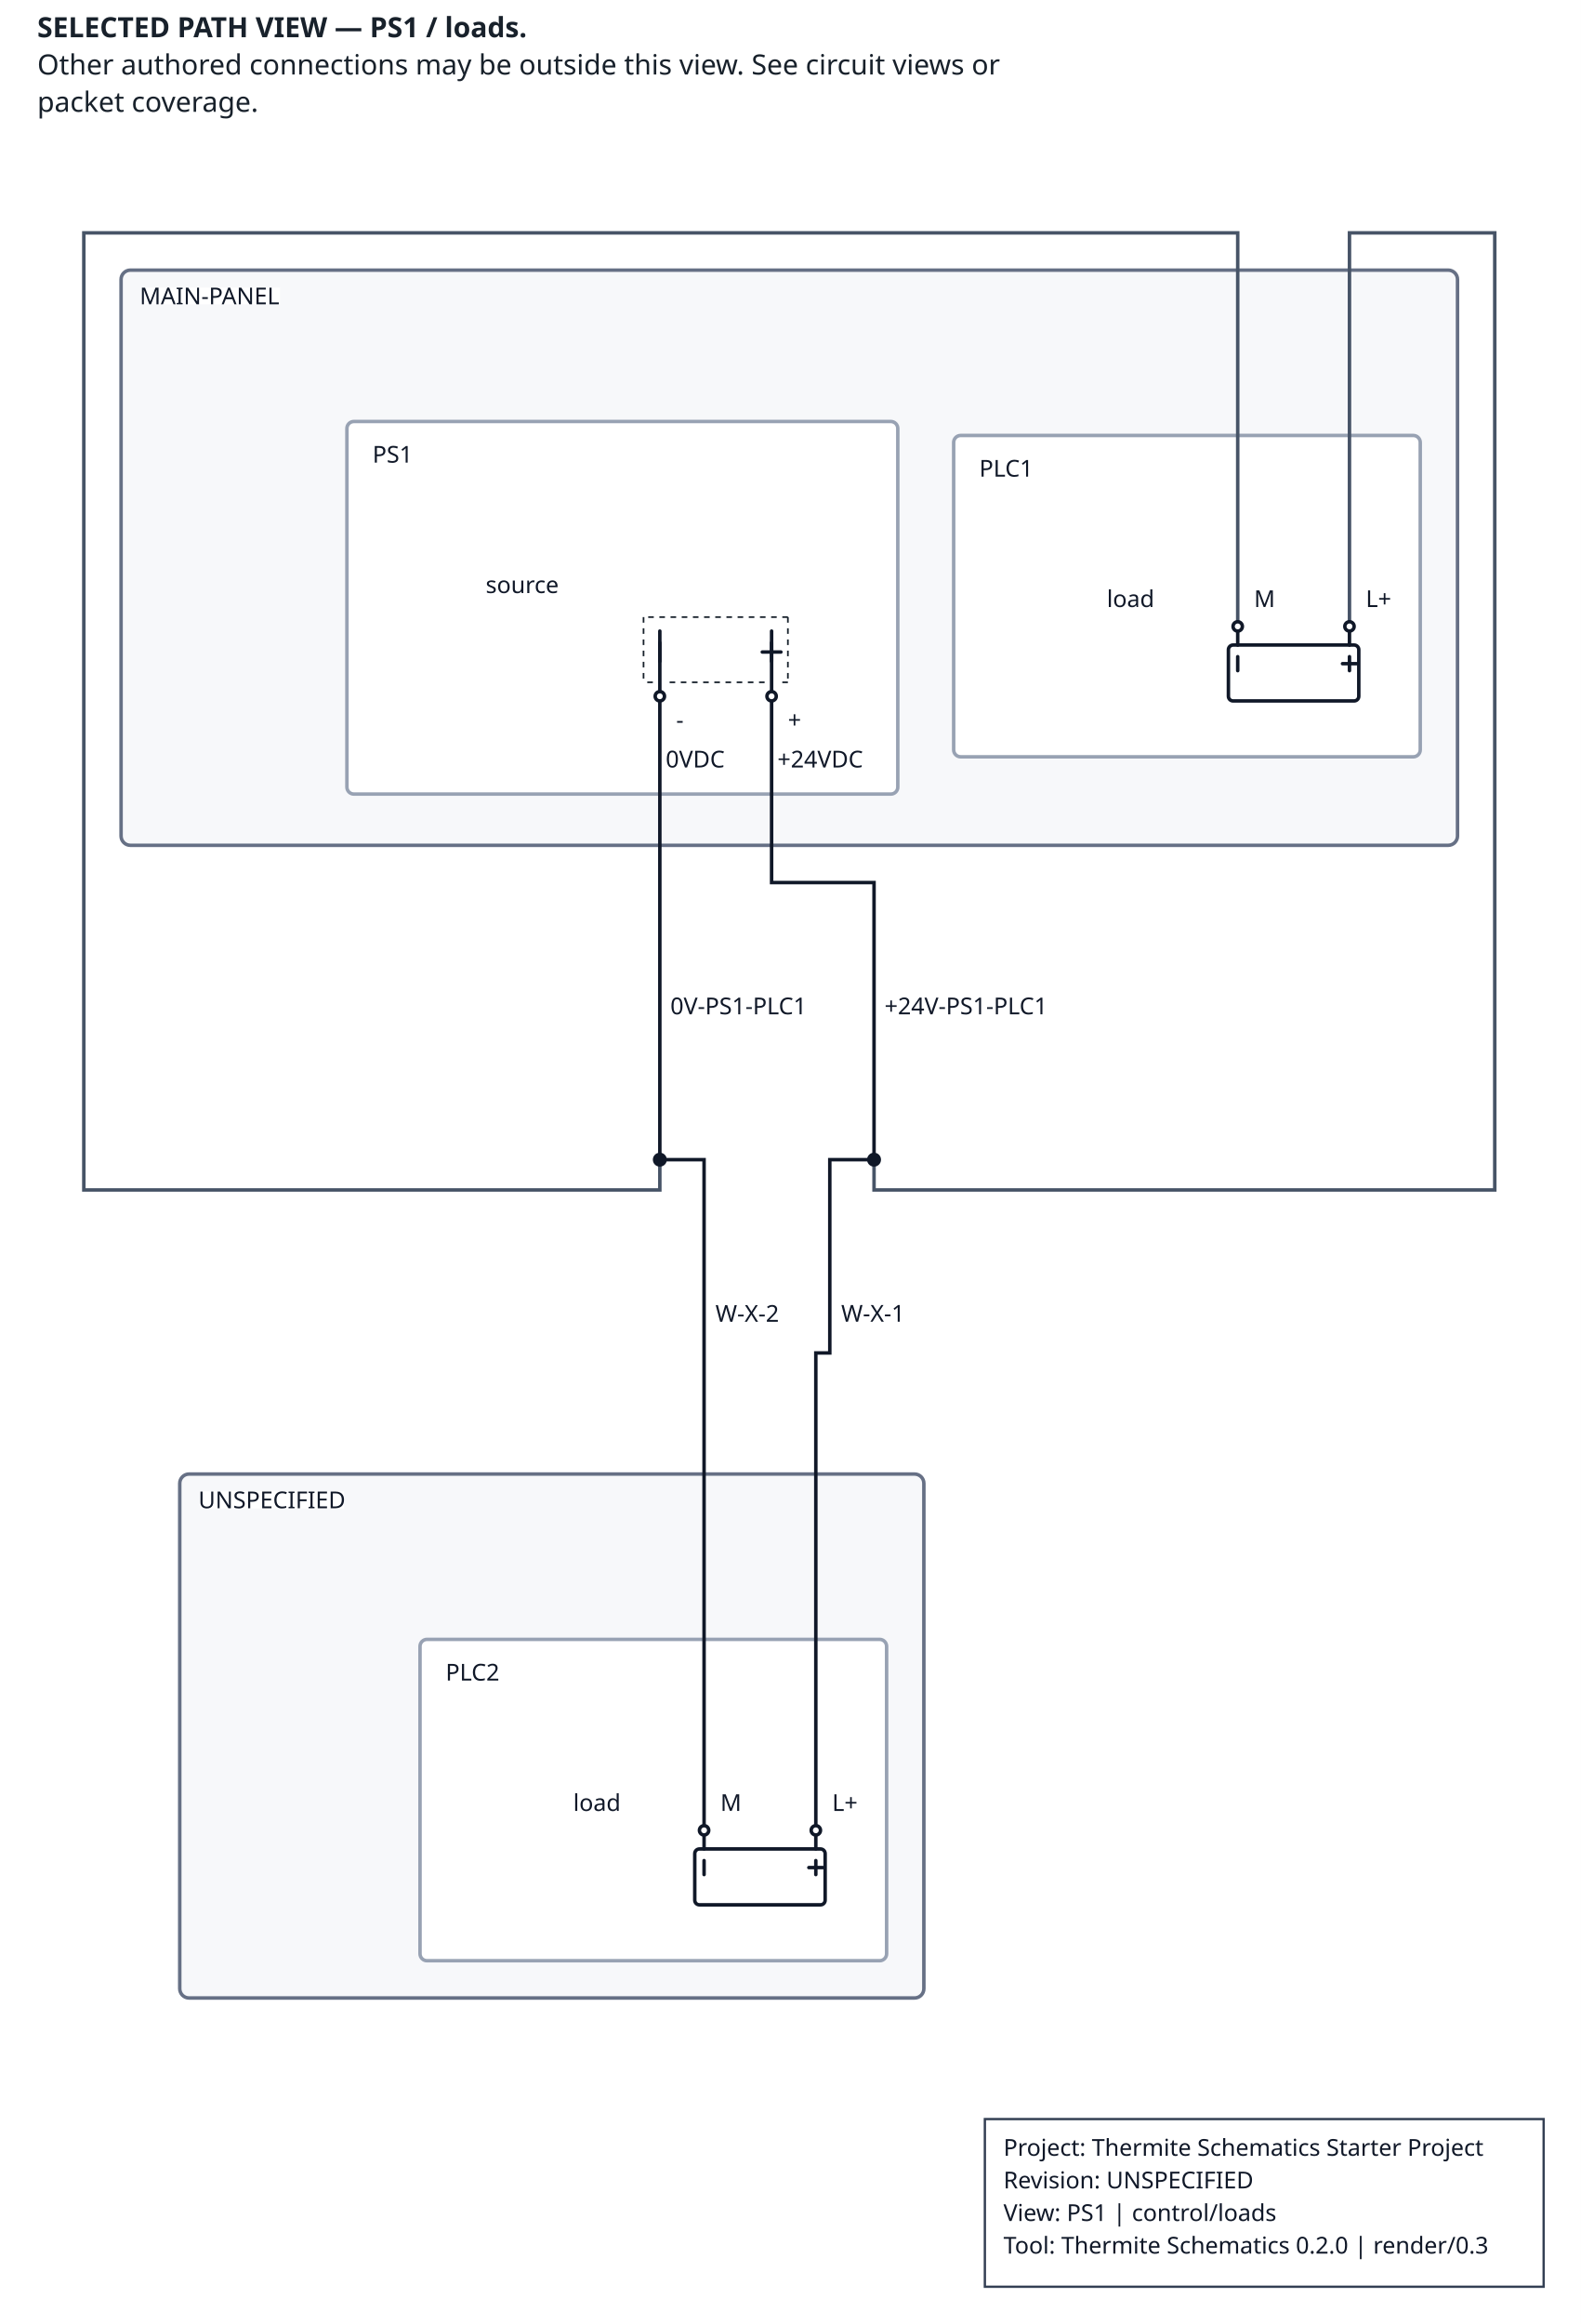
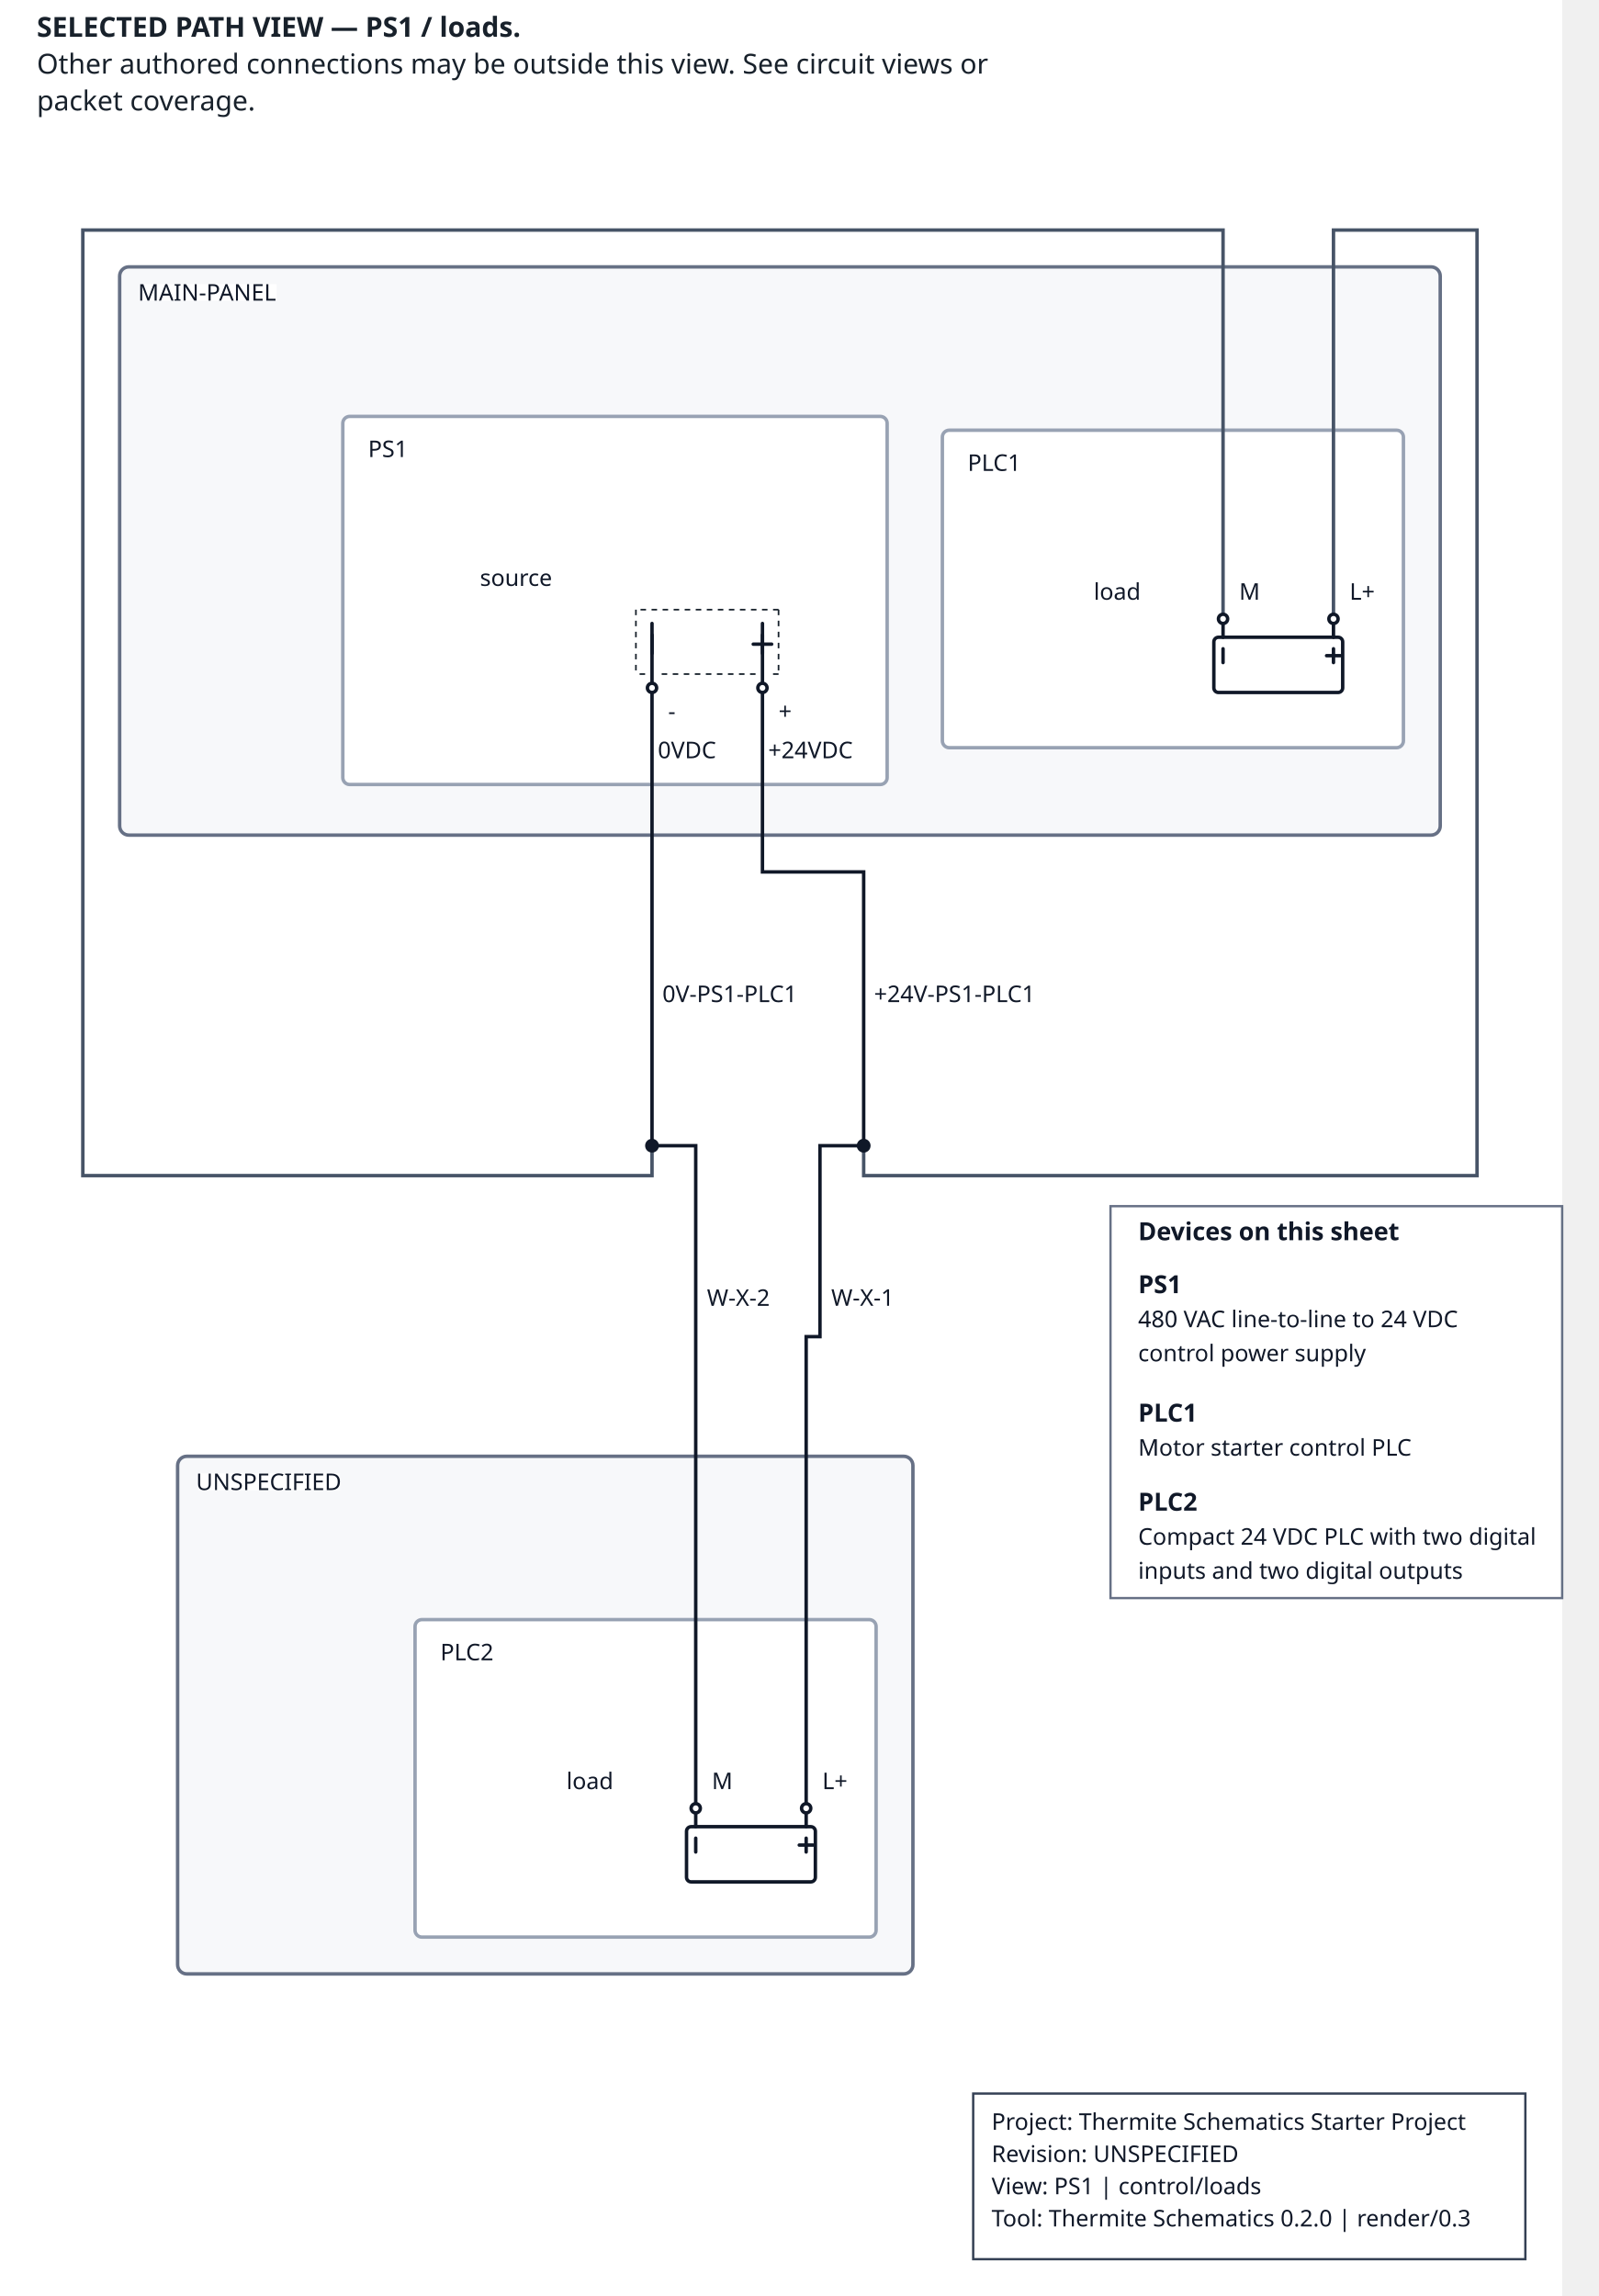
- <svg xmlns="http://www.w3.org/2000/svg" version="1.1" viewBox="0 0 679 998" width="679" height="998" role="img" aria-label="loads schematic: PS1" data-project-name="Thermite Schematics Starter Project" data-project-revision="UNSPECIFIED" data-tool-version="0.2.0" data-view-format="schematic-view/0.2" data-view-family="control" data-view-intent="loads" data-view-flow="top-to-bottom" data-renderer-version="render/0.3" data-symbol-catalog-version="ais-symbols/0.3" data-layout-config-version="elk-layered/0.4+elkjs-0.12.0" data-root-device-uid="a6386ccc-a2be-4fa4-8672-58f74aa1aee8">
+ <svg xmlns="http://www.w3.org/2000/svg" version="1.1" viewBox="0 0 695 998" width="695" height="998" role="img" aria-label="loads schematic: PS1" data-project-name="Thermite Schematics Starter Project" data-project-revision="UNSPECIFIED" data-tool-version="0.2.0" data-view-format="schematic-view/0.2" data-view-family="control" data-view-intent="loads" data-view-flow="top-to-bottom" data-renderer-version="render/0.3" data-symbol-catalog-version="ais-symbols/0.3" data-layout-config-version="elk-layered/0.4+elkjs-0.12.0" data-root-device-uid="a6386ccc-a2be-4fa4-8672-58f74aa1aee8">
  <style>.location-frame{fill:#f7f8fa;stroke:#667085;stroke-width:1.5}.device-frame{fill:#fff;stroke:#98a2b3;stroke-width:1.5}.net-path{fill:none;stroke:#101828;stroke-width:1.5;stroke-linecap:square;stroke-linejoin:miter}.boundary-path{fill:none;stroke:#475467;stroke-width:1.5;stroke-linecap:square;stroke-linejoin:miter}.symbol-body,.symbol-operator,.symbol-actuator,.symbol-annotation{fill:none;stroke:#101828;stroke-width:1.5;stroke-linecap:round;stroke-linejoin:round}.symbol-terminal{fill:#fff;stroke:#101828;stroke-width:1.5}.terminal-marker{fill:#fff;stroke:#101828;stroke-width:1.5}.junction-dot{fill:#101828;stroke:none}.label-background{fill:#fff;stroke:none}.label-text{fill:#101828;stroke:none}</style>
  <defs>
    <clipPath id="clip-005b0022006c006100620065006c0022002c00220064006500760069006300650022002c0022005b005c0022006400650076006900630065005c0022002c005c002200330063006100630034006100390037002d0035006400300063002d0034003800610065002d0038006400370037002d003400660033003500370035003600340062003300330039005c0022005d0022002c00220064006500760069006300650022005d" clipPathUnits="userSpaceOnUse">
      <rect width="32.157" height="15.357" x="416.922" y="130.322" />
    </clipPath>
    <clipPath id="clip-005b0022006c006100620065006c0022002c00220064006500760069006300650022002c0022005b005c0022006400650076006900630065005c0022002c005c002200350066003900390039006500640030002d0066006200620039002d0034006300380066002d0038003600320031002d006100620061003000390038003400340037003500620039005c0022005d0022002c00220064006500760069006300650022005d" clipPathUnits="userSpaceOnUse">
      <rect width="32.157" height="15.357" x="187.722" y="647.322" />
    </clipPath>
    <clipPath id="clip-005b0022006c006100620065006c0022002c00220064006500760069006300650022002c0022005b005c0022006400650076006900630065005c0022002c005c002200610036003300380036006300630063002d0061003200620065002d0034006600610034002d0038003600370032002d003500380066003700340061006100310061006500650038005c0022005d0022002c00220064006500760069006300650022005d" clipPathUnits="userSpaceOnUse">
      <rect width="25.957" height="15.357" x="156.322" y="124.322" />
    </clipPath>
    <clipPath id="clip-005b0022006c006100620065006c0022002c002200650064006700650022002c0022005b005c00220077006900720065005c0022002c005c002200330062006500330062003700360034002d0036006400340063002d0034003400630032002d0038003400330066002d006500390066003300640034006600360063003700380038005c0022005d0022002c00220063006f006e0064007500630074006f00720022005d" clipPathUnits="userSpaceOnUse">
      <rect width="87.957" height="15.357" x="379.722" y="360.322" />
    </clipPath>
    <clipPath id="clip-005b0022006c006100620065006c0022002c002200650064006700650022002c0022005b005c00220077006900720065005c0022002c005c002200330062006500330062003700360034002d0036006400340063002d0034003400630032002d0038003400330066002d006500390066003300640034006600360063003700380038005c0022005d0022002c0022006e006500740022005d" clipPathUnits="userSpaceOnUse">
      <rect width="44.557" height="15.357" x="333.722" y="254.322" />
    </clipPath>
    <clipPath id="clip-005b0022006c006100620065006c0022002c002200650064006700650022002c0022005b005c00220077006900720065005c0022002c005c002200300039003800650031003900320035002d0064006400620033002d0034003400610033002d0038003200320064002d003800330062003600300066003200330035003400330030005c0022005d0022002c00220063006f006e0064007500630074006f00720022005d" clipPathUnits="userSpaceOnUse">
      <rect width="75.557" height="15.357" x="287.722" y="360.322" />
    </clipPath>
    <clipPath id="clip-005b0022006c006100620065006c0022002c002200650064006700650022002c0022005b005c00220077006900720065005c0022002c005c002200300039003800650031003900320035002d0064006400620033002d0034003400610033002d0038003200320064002d003800330062003600300066003200330035003400330030005c0022005d0022002c0022006e006500740022005d" clipPathUnits="userSpaceOnUse">
      <rect width="32.157" height="15.357" x="285.722" y="254.322" />
    </clipPath>
    <clipPath id="clip-005b0022006c006100620065006c0022002c002200650064006700650022002c0022005b005c00220077006900720065005c0022002c005c002200360031006100330063003300370036002d0064006100340066002d0034003000380064002d0038003300640039002d006600340061003500370064003400640066003700650061005c0022005d0022002c00220063006f006e0064007500630074006f00720022005d" clipPathUnits="userSpaceOnUse">
      <rect width="38.357" height="15.357" x="360.722" y="492.322" />
    </clipPath>
    <clipPath id="clip-005b0022006c006100620065006c0022002c002200650064006700650022002c0022005b005c00220077006900720065005c0022002c005c002200370065006500610036003100650037002d0065003600640039002d0034003700350035002d0038003900300039002d003300310066006300320038006200660033006200390032005c0022005d0022002c00220063006f006e0064007500630074006f00720022005d" clipPathUnits="userSpaceOnUse">
      <rect width="38.357" height="15.357" x="306.722" y="492.322" />
    </clipPath>
    <clipPath id="clip-005b0022006c006100620065006c0022002c0022006c006f0063006100740069006f006e0022002c0022005b005c0022006c006f0063006100740069006f006e005c0022002c005c00220061007500740068006f007200650064005c0022002c005c0022004d00410049004e002d00500041004e0045004c005c0022005d0022002c0022006c006f0063006100740069006f006e0022005d" clipPathUnits="userSpaceOnUse">
      <rect width="69.357" height="15.357" x="56.322" y="56.322" />
    </clipPath>
    <clipPath id="clip-005b0022006c006100620065006c0022002c0022006c006f0063006100740069006f006e0022002c0022005b005c0022006c006f0063006100740069006f006e005c0022002c005c0022007600690072007400750061006c005c0022002c005c00220055004e005300500045004300490046004900450044005c0022005d0022002c0022006c006f0063006100740069006f006e0022005d" clipPathUnits="userSpaceOnUse">
      <rect width="75.557" height="15.357" x="81.522" y="573.322" />
    </clipPath>
    <clipPath id="clip-005b0022006c006100620065006c0022002c00220070006f007200740022002c0022005b005c00220070006f00720074005c0022002c005c0022005b005c005c005c002200660075006e006300740069006f006e005c005c005c0022002c005c005c005c002200330063006100630034006100390037002d0035006400300063002d0034003800610065002d0038006400370037002d003400660033003500370035003600340062003300330039005c005c005c0022002c005c005c005c00220073007500700070006c0079005c005c005c0022005d005c0022002c005c00220070006f007300690074006900760065005c0022005d0022002c0022007400650072006d0069006e0061006c0022005d" clipPathUnits="userSpaceOnUse">
      <rect width="19.757" height="15.357" x="582.922" y="186.322" />
    </clipPath>
    <clipPath id="clip-005b0022006c006100620065006c0022002c00220070006f007200740022002c0022005b005c00220070006f00720074005c0022002c005c0022005b005c005c005c002200660075006e006300740069006f006e005c005c005c0022002c005c005c005c002200330063006100630034006100390037002d0035006400300063002d0034003800610065002d0038006400370037002d003400660033003500370035003600340062003300330039005c005c005c0022002c005c005c005c00220073007500700070006c0079005c005c005c0022005d005c0022002c005c002200720065007400750072006e005c0022005d0022002c0022007400650072006d0069006e0061006c0022005d" clipPathUnits="userSpaceOnUse">
      <rect width="16.427" height="15.357" x="534.922" y="186.322" />
    </clipPath>
    <clipPath id="clip-005b0022006c006100620065006c0022002c00220070006f007200740022002c0022005b005c00220070006f00720074005c0022002c005c0022005b005c005c005c002200660075006e006300740069006f006e005c005c005c0022002c005c005c005c002200350066003900390039006500640030002d0066006200620039002d0034006300380066002d0038003600320031002d006100620061003000390038003400340037003500620039005c005c005c0022002c005c005c005c00220073007500700070006c0079005c005c005c0022005d005c0022002c005c00220070006f007300690074006900760065005c0022005d0022002c0022007400650072006d0069006e0061006c0022005d" clipPathUnits="userSpaceOnUse">
      <rect width="19.757" height="15.357" x="353.722" y="703.322" />
    </clipPath>
    <clipPath id="clip-005b0022006c006100620065006c0022002c00220070006f007200740022002c0022005b005c00220070006f00720074005c0022002c005c0022005b005c005c005c002200660075006e006300740069006f006e005c005c005c0022002c005c005c005c002200350066003900390039006500640030002d0066006200620039002d0034006300380066002d0038003600320031002d006100620061003000390038003400340037003500620039005c005c005c0022002c005c005c005c00220073007500700070006c0079005c005c005c0022005d005c0022002c005c002200720065007400750072006e005c0022005d0022002c0022007400650072006d0069006e0061006c0022005d" clipPathUnits="userSpaceOnUse">
      <rect width="16.427" height="15.357" x="305.722" y="703.322" />
    </clipPath>
    <clipPath id="clip-005b0022006c006100620065006c0022002c00220070006f007200740022002c0022005b005c00220070006f00720074005c0022002c005c0022005b005c005c005c002200660075006e006300740069006f006e005c005c005c0022002c005c005c005c002200610036003300380036006300630063002d0061003200620065002d0034006600610034002d0038003600370032002d003500380066003700340061006100310061006500650038005c005c005c0022002c005c005c005c002200640063005f006f00750074007000750074005c005c005c0022005d005c0022002c005c00220070006f007300690074006900760065005c0022005d0022002c0022007400650072006d0069006e0061006c0022005d" clipPathUnits="userSpaceOnUse">
      <rect width="13.557" height="15.357" x="334.722" y="238.322" />
    </clipPath>
    <clipPath id="clip-005b0022006c006100620065006c0022002c00220070006f007200740022002c0022005b005c00220070006f00720074005c0022002c005c0022005b005c005c005c002200660075006e006300740069006f006e005c005c005c0022002c005c005c005c002200610036003300380036006300630063002d0061003200620065002d0034006600610034002d0038003600370032002d003500380066003700340061006100310061006500650038005c005c005c0022002c005c005c005c002200640063005f006f00750074007000750074005c005c005c0022005d005c0022002c005c002200720065007400750072006e005c0022005d0022002c0022007400650072006d0069006e0061006c0022005d" clipPathUnits="userSpaceOnUse">
      <rect width="13.557" height="15.357" x="286.722" y="238.322" />
    </clipPath>
    <clipPath id="clip-005b0022006c006100620065006c0022002c002200730079006d0062006f006c0022002c0022005b005c002200660075006e006300740069006f006e005c0022002c005c002200330063006100630034006100390037002d0035006400300063002d0034003800610065002d0038006400370037002d003400660033003500370035003600340062003300330039005c0022002c005c00220073007500700070006c0079005c0022005d0022002c002200660075006e006300740069006f006e0022005d" clipPathUnits="userSpaceOnUse">
      <rect width="44.557" height="15.357" x="471.722" y="186.322" />
    </clipPath>
    <clipPath id="clip-005b0022006c006100620065006c0022002c002200730079006d0062006f006c0022002c0022005b005c002200660075006e006300740069006f006e005c0022002c005c002200350066003900390039006500640030002d0066006200620039002d0034006300380066002d0038003600320031002d006100620061003000390038003400340037003500620039005c0022002c005c00220073007500700070006c0079005c0022005d0022002c002200660075006e006300740069006f006e0022005d" clipPathUnits="userSpaceOnUse">
      <rect width="44.557" height="15.357" x="242.522" y="703.322" />
    </clipPath>
    <clipPath id="clip-005b0022006c006100620065006c0022002c002200730079006d0062006f006c0022002c0022005b005c002200660075006e006300740069006f006e005c0022002c005c002200610036003300380036006300630063002d0061003200620065002d0034006600610034002d0038003600370032002d003500380066003700340061006100310061006500650038005c0022002c005c002200640063005f006f00750074007000750074005c0022005d0022002c002200660075006e006300740069006f006e0022005d" clipPathUnits="userSpaceOnUse">
      <rect width="63.157" height="15.357" x="204.922" y="180.322" />
    </clipPath>
  </defs>
  <rect width="679" height="998" class="canvas-background" x="0" y="0" fill="#ffffff" />
  <g class="selected-view-notice" data-selected-view-notice="true">
    <text x="16" y="16" fill="#18212b" font-family="Thermite Sans, Thermite Math, sans-serif" font-size="12" font-weight="700">SELECTED PATH VIEW — PS1 / loads.</text>
    <text x="16" y="32" fill="#18212b" font-family="Thermite Sans, Thermite Math, sans-serif" font-size="12">Other authored connections may be outside this view. See circuit views or </text>
    <text x="16" y="48" fill="#18212b" font-family="Thermite Sans, Thermite Math, sans-serif" font-size="12">packet coverage.</text>
  </g>
  <g transform="translate(0 64)">
    <g id="location-0061007500740068006f007200650064--004d00410049004e002d00500041004e0045004c" class="location-group" data-location="MAIN-PANEL">
      <rect width="574" height="247" class="location-frame" x="52" y="52" rx="4" ry="4" />
    </g>
    <g id="location-007600690072007400750061006c--0055004e005300500045004300490046004900450044" class="location-group" data-virtual-location="UNSPECIFIED">
      <rect width="319.6" height="225" class="location-frame" x="77.2" y="569" rx="4" ry="4" />
    </g>
    <g id="device-00610036003300380036006300630063002d0061003200620065002d0034006600610034002d0038003600370032002d003500380066003700340061006100310061006500650038" class="device-group" data-location="MAIN-PANEL" data-device-uid="a6386ccc-a2be-4fa4-8672-58f74aa1aee8" data-designation="PS1" data-type-id="core:psu-24vdc">
      <rect width="236.6" height="160" class="device-frame" x="149" y="117" rx="3" ry="3" />
    </g>
    <g id="device-00330063006100630034006100390037002d0035006400300063002d0034003800610065002d0038006400370037002d003400660033003500370035003600340062003300330039" class="device-group" data-location="MAIN-PANEL" data-device-uid="3cac4a97-5d0c-48ae-8d77-4f357564b339" data-designation="PLC1" data-type-id="core:plc-compact">
      <rect width="200.4" height="138" class="device-frame" x="409.6" y="123" rx="3" ry="3" />
    </g>
    <g id="device-00350066003900390039006500640030002d0066006200620039002d0034006300380066002d0038003600320031002d006100620061003000390038003400340037003500620039" class="device-group" data-device-uid="5f999ed0-fbb9-4c8f-8621-aba0984475b9" data-designation="PLC2" data-type-id="core:plc-compact">
      <rect width="200.4" height="138" class="device-frame" x="180.4" y="640" rx="3" ry="3" />
    </g>
    <g id="net-006e00650074003a007300680061003200350036003a0035003000380036006100360062006400390036006100640033003300620032003500650034003900330066003500350065003400630033003900350065003900370030003800660034006200630039006600350032003200310066006400610063003900320039003900340030006100620037006300310034006500370038" class="net-group" data-net-id="net:sha256:5086a6bd96ad33b25e493f55e4c395e9708f4bc9f5221fdac929940ab7c14e78" data-potential-uid="67eeb0b0-9ed8-4cf6-8eab-e85aacd15f7e" data-potential-name="+24VDC">
      <path id="wire-00330062006500330062003700360034002d0036006400340063002d0034003400630032002d0038003400330066002d006500390066003300640034006600360063003700380038" class="net-path wire-path" d="M 331.4 235 V 315 H 375.4 V 434" data-designation="W-CTL-001" data-net-id="net:sha256:5086a6bd96ad33b25e493f55e4c395e9708f4bc9f5221fdac929940ab7c14e78" data-wire-uid="3be3b764-6d4c-44c2-843f-e9f3d4f6c788" data-source-device-uid="3cac4a97-5d0c-48ae-8d77-4f357564b339" data-source-terminal-key="L+" data-target-device-uid="a6386ccc-a2be-4fa4-8672-58f74aa1aee8" data-target-terminal-key="+" />
      <path id="boundary-005b00220062006f0075006e0064006100720079002d007300650067006d0065006e00740022002c0022005b005c0022006a0075006e006300740069006f006e005c0022002c005c0022006e00650074003a007300680061003200350036003a0035003000380036006100360062006400390036006100640033003300620032003500650034003900330066003500350065003400630033003900350065003900370030003800660034006200630039006600350032003200310066006400610063003900320039003900340030006100620037006300310034006500370038005c0022002c005c002200330063006100630034006100390037002d0035006400300063002d0034003800610065002d0038006400370037002d003400660033003500370035003600340062003300330039005c0022002c005c0022004c002b005c0022005d0022002c0022005b005c002200660075006e006300740069006f006e005c0022002c005c002200330063006100630034006100390037002d0035006400300063002d0034003800610065002d0038006400370037002d003400660033003500370035003600340062003300330039005c0022002c005c00220073007500700070006c0079005c0022005d0022005d" class="boundary-path" d="M 375.4 434 V 447 H 642 V 36 H 579.6 V 205" data-net-id="net:sha256:5086a6bd96ad33b25e493f55e4c395e9708f4bc9f5221fdac929940ab7c14e78" data-presentation-only="true" data-source-device-uid="3cac4a97-5d0c-48ae-8d77-4f357564b339" data-source-terminal-key="L+" data-target-device-uid="3cac4a97-5d0c-48ae-8d77-4f357564b339" data-target-terminal-key="L+" />
      <path id="wire-00360031006100330063003300370036002d0064006100340066002d0034003000380064002d0038003300640039002d006600340061003500370064003400640066003700650061" class="net-path wire-path" d="M 375.4 434 H 356.4 V 517 H 350.4 V 722" data-designation="W-X-1" data-net-id="net:sha256:5086a6bd96ad33b25e493f55e4c395e9708f4bc9f5221fdac929940ab7c14e78" data-wire-uid="61a3c376-da4f-408d-83d9-f4a57d4df7ea" data-source-device-uid="3cac4a97-5d0c-48ae-8d77-4f357564b339" data-source-terminal-key="L+" data-target-device-uid="5f999ed0-fbb9-4c8f-8621-aba0984475b9" data-target-terminal-key="L+" />
    </g>
    <g id="net-006e00650074003a007300680061003200350036003a0035003400650038003500350030006200630035003700360062003100660039003400650032006500360062006600310063003500610039003000330033003500640033003700340030003100660037003600330031003600390061006600350030006400640039003100310063006300310037003600320064003300350038" class="net-group" data-net-id="net:sha256:54e8550bc576b1f94e2e6bf1c5a90335d37401f763169af50dd911cc1762d358" data-potential-uid="dfd7d6b0-9625-4b96-85ce-af344f85c97e" data-potential-name="0VDC">
      <path id="wire-00300039003800650031003900320035002d0064006400620033002d0034003400610033002d0038003200320064002d003800330062003600300066003200330035003400330030" class="net-path wire-path" d="M 283.4 235 V 434" data-designation="W-CTL-002" data-net-id="net:sha256:54e8550bc576b1f94e2e6bf1c5a90335d37401f763169af50dd911cc1762d358" data-wire-uid="098e1925-ddb3-44a3-822d-83b60f235430" data-source-device-uid="3cac4a97-5d0c-48ae-8d77-4f357564b339" data-source-terminal-key="M" data-target-device-uid="a6386ccc-a2be-4fa4-8672-58f74aa1aee8" data-target-terminal-key="-" />
      <path id="boundary-005b00220062006f0075006e0064006100720079002d007300650067006d0065006e00740022002c0022005b005c0022006a0075006e006300740069006f006e005c0022002c005c0022006e00650074003a007300680061003200350036003a0035003400650038003500350030006200630035003700360062003100660039003400650032006500360062006600310063003500610039003000330033003500640033003700340030003100660037003600330031003600390061006600350030006400640039003100310063006300310037003600320064003300350038005c0022002c005c002200330063006100630034006100390037002d0035006400300063002d0034003800610065002d0038006400370037002d003400660033003500370035003600340062003300330039005c0022002c005c0022004d005c0022005d0022002c0022005b005c002200660075006e006300740069006f006e005c0022002c005c002200330063006100630034006100390037002d0035006400300063002d0034003800610065002d0038006400370037002d003400660033003500370035003600340062003300330039005c0022002c005c00220073007500700070006c0079005c0022005d0022005d" class="boundary-path" d="M 283.4 434 V 447 H 36 V 36 H 531.6 V 205" data-net-id="net:sha256:54e8550bc576b1f94e2e6bf1c5a90335d37401f763169af50dd911cc1762d358" data-presentation-only="true" data-source-device-uid="3cac4a97-5d0c-48ae-8d77-4f357564b339" data-source-terminal-key="M" data-target-device-uid="3cac4a97-5d0c-48ae-8d77-4f357564b339" data-target-terminal-key="M" />
      <path id="wire-00370065006500610036003100650037002d0065003600640039002d0034003700350035002d0038003900300039002d003300310066006300320038006200660033006200390032" class="net-path wire-path" d="M 283.4 434 H 302.4 V 722" data-designation="W-X-2" data-net-id="net:sha256:54e8550bc576b1f94e2e6bf1c5a90335d37401f763169af50dd911cc1762d358" data-wire-uid="7eea61e7-e6d9-4755-8909-31fc28bf3b92" data-source-device-uid="3cac4a97-5d0c-48ae-8d77-4f357564b339" data-source-terminal-key="M" data-target-device-uid="5f999ed0-fbb9-4c8f-8621-aba0984475b9" data-target-terminal-key="M" />
    </g>
    <circle id="junction-005b0022006a0075006e006300740069006f006e0022002c0022006e00650074003a007300680061003200350036003a00350030003800360061003600620064003900360061006400330033006200320035006500340039003300660035003500650034006300330039003500650039003700300038006600340062006300390066003500320032003100660064006100630039003200390039003400300061006200370063003100340065003700380022002c002200330063006100630034006100390037002d0035006400300063002d0034003800610065002d0038006400370037002d0034006600330035003700350036003400620033003300390022002c0022004c002b0022005d" class="junction-dot" cx="375.4" cy="434" r="3" data-device-uid="3cac4a97-5d0c-48ae-8d77-4f357564b339" data-terminal-key="L+" data-net-id="net:sha256:5086a6bd96ad33b25e493f55e4c395e9708f4bc9f5221fdac929940ab7c14e78" />
    <circle id="junction-005b0022006a0075006e006300740069006f006e0022002c0022006e00650074003a007300680061003200350036003a00350034006500380035003500300062006300350037003600620031006600390034006500320065003600620066003100630035006100390030003300330035006400330037003400300031006600370036003300310036003900610066003500300064006400390031003100630063003100370036003200640033003500380022002c002200330063006100630034006100390037002d0035006400300063002d0034003800610065002d0038006400370037002d0034006600330035003700350036003400620033003300390022002c0022004d0022005d" class="junction-dot" cx="283.4" cy="434" r="3" data-device-uid="3cac4a97-5d0c-48ae-8d77-4f357564b339" data-terminal-key="M" data-net-id="net:sha256:54e8550bc576b1f94e2e6bf1c5a90335d37401f763169af50dd911cc1762d358" />
    <g id="function-00610036003300380036006300630063002d0061003200620065002d0034006600610034002d0038003600370032002d003500380066003700340061006100310061006500650038--00640063005f006f00750074007000750074" class="symbol function-symbol source" transform="translate(275.4 199)" data-symbol-id="ais:power-source-dc" data-device-uid="a6386ccc-a2be-4fa4-8672-58f74aa1aee8" data-function-key="dc_output">
      <line class="symbol-enclosure" x1="63" y1="2" x2="1" y2="2" fill="none" stroke="#17212b" stroke-width="0.72" stroke-dasharray="2.4 2.4" />
      <line class="symbol-enclosure" x1="63" y1="30" x2="59" y2="30" fill="none" stroke="#17212b" stroke-width="0.72" stroke-dasharray="2.4 2.4" />
      <line class="symbol-enclosure" x1="53" y1="30" x2="11" y2="30" fill="none" stroke="#17212b" stroke-width="0.72" stroke-dasharray="2.4 2.4" />
      <line class="symbol-enclosure" x1="5" y1="30" x2="1" y2="30" fill="none" stroke="#17212b" stroke-width="0.72" stroke-dasharray="2.4 2.4" />
      <line class="symbol-enclosure" x1="63" y1="2" x2="63" y2="30" fill="none" stroke="#17212b" stroke-width="0.72" stroke-dasharray="2.4 2.4" />
      <line class="symbol-enclosure" x1="1" y1="2" x2="1" y2="30" fill="none" stroke="#17212b" stroke-width="0.72" stroke-dasharray="2.4 2.4" />
      <line class="symbol-body" x1="56" y1="8" x2="56" y2="36" />
      <line class="symbol-body" x1="8" y1="8" x2="8" y2="36" />
      <line class="symbol-annotation" x1="56" y1="13" x2="56" y2="21" />
      <line class="symbol-annotation" x1="60" y1="17" x2="52" y2="17" />
      <line class="symbol-annotation" x1="8" y1="13" x2="8" y2="21" />
      <circle id="terminal-00610036003300380036006300630063002d0061003200620065002d0034006600610034002d0038003600370032002d003500380066003700340061006100310061006500650038--002b--0070006f007300690074006900760065" class="terminal-marker" cx="56" cy="36" r="2" data-device-uid="a6386ccc-a2be-4fa4-8672-58f74aa1aee8" data-designation="PS1" data-terminal-key="+" data-member-function-key="dc_output" data-net-id="net:sha256:5086a6bd96ad33b25e493f55e4c395e9708f4bc9f5221fdac929940ab7c14e78" />
      <circle id="terminal-00610036003300380036006300630063002d0061003200620065002d0034006600610034002d0038003600370032002d003500380066003700340061006100310061006500650038--002d--00720065007400750072006e" class="terminal-marker" cx="8" cy="36" r="2" data-device-uid="a6386ccc-a2be-4fa4-8672-58f74aa1aee8" data-designation="PS1" data-terminal-key="-" data-member-function-key="dc_output" data-net-id="net:sha256:54e8550bc576b1f94e2e6bf1c5a90335d37401f763169af50dd911cc1762d358" />
    </g>
    <g id="function-00330063006100630034006100390037002d0035006400300063002d0034003800610065002d0038006400370037002d003400660033003500370035003600340062003300330039--0073007500700070006c0079" class="symbol function-symbol load" transform="translate(523.6 205)" data-symbol-id="ais:dc-load" data-device-uid="3cac4a97-5d0c-48ae-8d77-4f357564b339" data-function-key="supply">
      <line class="symbol-body" x1="56" y1="0" x2="56" y2="8" />
      <line class="symbol-body" x1="8" y1="0" x2="8" y2="8" />
      <rect width="56" height="24" class="symbol-body" x="4" y="8" rx="2" ry="2" />
      <line class="symbol-annotation" x1="56" y1="13" x2="56" y2="19" />
      <line class="symbol-annotation" x1="59" y1="16" x2="53" y2="16" />
      <line class="symbol-annotation" x1="8" y1="13" x2="8" y2="19" />
      <circle id="terminal-00330063006100630034006100390037002d0035006400300063002d0034003800610065002d0038006400370037002d003400660033003500370035003600340062003300330039--004c002b--0070006f007300690074006900760065" class="terminal-marker" cx="56" cy="0" r="2" data-device-uid="3cac4a97-5d0c-48ae-8d77-4f357564b339" data-designation="PLC1" data-terminal-key="L+" data-member-function-key="supply" data-net-id="net:sha256:5086a6bd96ad33b25e493f55e4c395e9708f4bc9f5221fdac929940ab7c14e78" />
      <circle id="terminal-00330063006100630034006100390037002d0035006400300063002d0034003800610065002d0038006400370037002d003400660033003500370035003600340062003300330039--004d--00720065007400750072006e" class="terminal-marker" cx="8" cy="0" r="2" data-device-uid="3cac4a97-5d0c-48ae-8d77-4f357564b339" data-designation="PLC1" data-terminal-key="M" data-member-function-key="supply" data-net-id="net:sha256:54e8550bc576b1f94e2e6bf1c5a90335d37401f763169af50dd911cc1762d358" />
    </g>
    <g id="function-00350066003900390039006500640030002d0066006200620039002d0034006300380066002d0038003600320031002d006100620061003000390038003400340037003500620039--0073007500700070006c0079" class="symbol function-symbol load" transform="translate(294.4 722)" data-symbol-id="ais:dc-load" data-device-uid="5f999ed0-fbb9-4c8f-8621-aba0984475b9" data-function-key="supply">
      <line class="symbol-body" x1="56" y1="0" x2="56" y2="8" />
      <line class="symbol-body" x1="8" y1="0" x2="8" y2="8" />
      <rect width="56" height="24" class="symbol-body" x="4" y="8" rx="2" ry="2" />
      <line class="symbol-annotation" x1="56" y1="13" x2="56" y2="19" />
      <line class="symbol-annotation" x1="59" y1="16" x2="53" y2="16" />
      <line class="symbol-annotation" x1="8" y1="13" x2="8" y2="19" />
      <circle id="terminal-00350066003900390039006500640030002d0066006200620039002d0034006300380066002d0038003600320031002d006100620061003000390038003400340037003500620039--004c002b--0070006f007300690074006900760065" class="terminal-marker" cx="56" cy="0" r="2" data-device-uid="5f999ed0-fbb9-4c8f-8621-aba0984475b9" data-designation="PLC2" data-terminal-key="L+" data-member-function-key="supply" data-net-id="net:sha256:5086a6bd96ad33b25e493f55e4c395e9708f4bc9f5221fdac929940ab7c14e78" />
      <circle id="terminal-00350066003900390039006500640030002d0066006200620039002d0034006300380066002d0038003600320031002d006100620061003000390038003400340037003500620039--004d--00720065007400750072006e" class="terminal-marker" cx="8" cy="0" r="2" data-device-uid="5f999ed0-fbb9-4c8f-8621-aba0984475b9" data-designation="PLC2" data-terminal-key="M" data-member-function-key="supply" data-net-id="net:sha256:54e8550bc576b1f94e2e6bf1c5a90335d37401f763169af50dd911cc1762d358" />
    </g>
    <rect width="20.19" height="7.34" class="label-background label-device" x="421.57" y="133.44" />
-     <text class="label-text label-device" clip-path="url(#clip-005b0022006c006100620065006c0022002c00220064006500760069006300650022002c0022005b005c0022006400650076006900630065005c0022002c005c002200330063006100630034006100390037002d0035006400300063002d0034003800610065002d0038006400370037002d003400660033003500370035003600340062003300330039005c0022005d0022002c00220064006500760069006300650022005d)" x="420.6" y="140.68" font-family="Thermite Sans, Thermite Math, sans-serif" font-size="10" text-anchor="start" dominant-baseline="alphabetic" data-tag-block="3cac4a97-5d0c-48ae-8d77-4f357564b339" data-tag-field="designation" data-tag-kind="body" data-tag-owner-uid="3cac4a97-5d0c-48ae-8d77-4f357564b339">PLC1</text>
+     <text class="label-text label-device" clip-path="url(#clip-005b0022006c006100620065006c0022002c00220064006500760069006300650022002c0022005b005c0022006400650076006900630065005c0022002c005c002200330063006100630034006100390037002d0035006400300063002d0034003800610065002d0038006400370037002d003400660033003500370035003600340062003300330039005c0022005d0022002c00220064006500760069006300650022005d)" x="420.6" y="140.68" font-family="Thermite Sans, Thermite Math, sans-serif" font-size="10" text-anchor="start" dominant-baseline="alphabetic" data-tag-block="3cac4a97-5d0c-48ae-8d77-4f357564b339" data-tag-key="PLC1" data-tag-kind="body" data-tag-owner-uid="3cac4a97-5d0c-48ae-8d77-4f357564b339">PLC1</text>
    <rect width="21.84" height="7.34" class="label-background label-device" x="192.37" y="650.44" />
-     <text class="label-text label-device" clip-path="url(#clip-005b0022006c006100620065006c0022002c00220064006500760069006300650022002c0022005b005c0022006400650076006900630065005c0022002c005c002200350066003900390039006500640030002d0066006200620039002d0034006300380066002d0038003600320031002d006100620061003000390038003400340037003500620039005c0022005d0022002c00220064006500760069006300650022005d)" x="191.4" y="657.68" font-family="Thermite Sans, Thermite Math, sans-serif" font-size="10" text-anchor="start" dominant-baseline="alphabetic" data-tag-block="5f999ed0-fbb9-4c8f-8621-aba0984475b9" data-tag-field="designation" data-tag-kind="body" data-tag-owner-uid="5f999ed0-fbb9-4c8f-8621-aba0984475b9">PLC2</text>
+     <text class="label-text label-device" clip-path="url(#clip-005b0022006c006100620065006c0022002c00220064006500760069006300650022002c0022005b005c0022006400650076006900630065005c0022002c005c002200350066003900390039006500640030002d0066006200620039002d0034006300380066002d0038003600320031002d006100620061003000390038003400340037003500620039005c0022005d0022002c00220064006500760069006300650022005d)" x="191.4" y="657.68" font-family="Thermite Sans, Thermite Math, sans-serif" font-size="10" text-anchor="start" dominant-baseline="alphabetic" data-tag-block="5f999ed0-fbb9-4c8f-8621-aba0984475b9" data-tag-key="PLC2" data-tag-kind="body" data-tag-owner-uid="5f999ed0-fbb9-4c8f-8621-aba0984475b9">PLC2</text>
    <rect width="14.12" height="7.34" class="label-background label-device" x="160.97" y="127.44" />
-     <text class="label-text label-device" clip-path="url(#clip-005b0022006c006100620065006c0022002c00220064006500760069006300650022002c0022005b005c0022006400650076006900630065005c0022002c005c002200610036003300380036006300630063002d0061003200620065002d0034006600610034002d0038003600370032002d003500380066003700340061006100310061006500650038005c0022005d0022002c00220064006500760069006300650022005d)" x="160" y="134.68" font-family="Thermite Sans, Thermite Math, sans-serif" font-size="10" text-anchor="start" dominant-baseline="alphabetic" data-tag-block="a6386ccc-a2be-4fa4-8672-58f74aa1aee8" data-tag-field="designation" data-tag-kind="body" data-tag-owner-uid="a6386ccc-a2be-4fa4-8672-58f74aa1aee8">PS1</text>
+     <text class="label-text label-device" clip-path="url(#clip-005b0022006c006100620065006c0022002c00220064006500760069006300650022002c0022005b005c0022006400650076006900630065005c0022002c005c002200610036003300380036006300630063002d0061003200620065002d0034006600610034002d0038003600370032002d003500380066003700340061006100310061006500650038005c0022005d0022002c00220064006500760069006300650022005d)" x="160" y="134.68" font-family="Thermite Sans, Thermite Math, sans-serif" font-size="10" text-anchor="start" dominant-baseline="alphabetic" data-tag-block="a6386ccc-a2be-4fa4-8672-58f74aa1aee8" data-tag-key="PS1" data-tag-kind="body" data-tag-owner-uid="a6386ccc-a2be-4fa4-8672-58f74aa1aee8">PS1</text>
    <rect width="67.52" height="7.34" class="label-background label-conductor" x="380.4" y="364.33" />
    <text class="label-text label-conductor" clip-path="url(#clip-005b0022006c006100620065006c0022002c002200650064006700650022002c0022005b005c00220077006900720065005c0022002c005c002200330062006500330062003700360034002d0036006400340063002d0034003400630032002d0038003400330066002d006500390066003300640034006600360063003700380038005c0022005d0022002c00220063006f006e0064007500630074006f00720022005d)" x="379.9" y="371.57" font-family="Thermite Sans, Thermite Math, sans-serif" font-size="10" text-anchor="start" dominant-baseline="alphabetic">+24V-PS1-PLC1</text>
    <rect width="35.97" height="7.34" class="label-background label-net" x="334.4" y="258.33" />
    <text class="label-text label-net" clip-path="url(#clip-005b0022006c006100620065006c0022002c002200650064006700650022002c0022005b005c00220077006900720065005c0022002c005c002200330062006500330062003700360034002d0036006400340063002d0034003400630032002d0038003400330066002d006500390066003300640034006600360063003700380038005c0022005d0022002c0022006e006500740022005d)" x="333.9" y="265.57" font-family="Thermite Sans, Thermite Math, sans-serif" font-size="10" text-anchor="start" dominant-baseline="alphabetic">+24VDC</text>
    <rect width="56.09" height="7.35" class="label-background label-conductor" x="288.4" y="364.325" />
    <text class="label-text label-conductor" clip-path="url(#clip-005b0022006c006100620065006c0022002c002200650064006700650022002c0022005b005c00220077006900720065005c0022002c005c002200300039003800650031003900320035002d0064006400620033002d0034003400610033002d0038003200320064002d003800330062003600300066003200330035003400330030005c0022005d0022002c00220063006f006e0064007500630074006f00720022005d)" x="287.91" y="371.575" font-family="Thermite Sans, Thermite Math, sans-serif" font-size="10" text-anchor="start" dominant-baseline="alphabetic">0V-PS1-PLC1</text>
    <rect width="24.017" height="7.35" class="label-background label-net" x="286.4" y="258.325" />
    <text class="label-text label-net" clip-path="url(#clip-005b0022006c006100620065006c0022002c002200650064006700650022002c0022005b005c00220077006900720065005c0022002c005c002200300039003800650031003900320035002d0064006400620033002d0034003400610033002d0038003200320064002d003800330062003600300066003200330035003400330030005c0022005d0022002c0022006e006500740022005d)" x="285.92" y="265.575" font-family="Thermite Sans, Thermite Math, sans-serif" font-size="10" text-anchor="start" dominant-baseline="alphabetic" textLength="24.8" lengthAdjust="spacingAndGlyphs">0VDC</text>
    <rect width="25.03" height="7.14" class="label-background label-conductor" x="361.4" y="496.43" />
    <text class="label-text label-conductor" clip-path="url(#clip-005b0022006c006100620065006c0022002c002200650064006700650022002c0022005b005c00220077006900720065005c0022002c005c002200360031006100330063003300370036002d0064006100340066002d0034003000380064002d0038003300640039002d006600340061003500370064003400640066003700650061005c0022005d0022002c00220063006f006e0064007500630074006f00720022005d)" x="361.28" y="503.57" font-family="Thermite Sans, Thermite Math, sans-serif" font-size="10" text-anchor="start" dominant-baseline="alphabetic">W-X-1</text>
    <rect width="26.68" height="7.24" class="label-background label-conductor" x="307.4" y="496.38" />
    <text class="label-text label-conductor" clip-path="url(#clip-005b0022006c006100620065006c0022002c002200650064006700650022002c0022005b005c00220077006900720065005c0022002c005c002200370065006500610036003100650037002d0065003600640039002d0034003700350035002d0038003900300039002d003300310066006300320038006200660033006200390032005c0022005d0022002c00220063006f006e0064007500630074006f00720022005d)" x="307.28" y="503.62" font-family="Thermite Sans, Thermite Math, sans-serif" font-size="10" text-anchor="start" dominant-baseline="alphabetic">W-X-2</text>
    <rect width="59.29" height="7.17" class="label-background label-location" x="60.97" y="59.51" />
    <text class="label-text label-location" clip-path="url(#clip-005b0022006c006100620065006c0022002c0022006c006f0063006100740069006f006e0022002c0022005b005c0022006c006f0063006100740069006f006e005c0022002c005c00220061007500740068006f007200650064005c0022002c005c0022004d00410049004e002d00500041004e0045004c005c0022005d0022002c0022006c006f0063006100740069006f006e0022005d)" x="60" y="66.68" font-family="Thermite Sans, Thermite Math, sans-serif" font-size="10" text-anchor="start" dominant-baseline="alphabetic">MAIN-PANEL</text>
    <rect width="61.65" height="7.34" class="label-background label-location" x="86.1" y="576.44" />
    <text class="label-text label-location" clip-path="url(#clip-005b0022006c006100620065006c0022002c0022006c006f0063006100740069006f006e0022002c0022005b005c0022006c006f0063006100740069006f006e005c0022002c005c0022007600690072007400750061006c005c0022002c005c00220055004e005300500045004300490046004900450044005c0022005d0022002c0022006c006f0063006100740069006f006e0022005d)" x="85.2" y="583.68" font-family="Thermite Sans, Thermite Math, sans-serif" font-size="10" text-anchor="start" dominant-baseline="alphabetic">UNSPECIFIED</text>
    <rect width="9.47" height="7.14" class="label-background label-terminal" x="587.57" y="189.54" />
    <text class="label-text label-terminal" clip-path="url(#clip-005b0022006c006100620065006c0022002c00220070006f007200740022002c0022005b005c00220070006f00720074005c0022002c005c0022005b005c005c005c002200660075006e006300740069006f006e005c005c005c0022002c005c005c005c002200330063006100630034006100390037002d0035006400300063002d0034003800610065002d0038006400370037002d003400660033003500370035003600340062003300330039005c005c005c0022002c005c005c005c00220073007500700070006c0079005c005c005c0022005d005c0022002c005c00220070006f007300690074006900760065005c0022005d0022002c0022007400650072006d0069006e0061006c0022005d)" x="586.6" y="196.68" font-family="Thermite Sans, Thermite Math, sans-serif" font-size="10" text-anchor="start" dominant-baseline="alphabetic">L+</text>
    <rect width="7.13" height="7.14" class="label-background label-terminal" x="539.57" y="189.54" />
    <text class="label-text label-terminal" clip-path="url(#clip-005b0022006c006100620065006c0022002c00220070006f007200740022002c0022005b005c00220070006f00720074005c0022002c005c0022005b005c005c005c002200660075006e006300740069006f006e005c005c005c0022002c005c005c005c002200330063006100630034006100390037002d0035006400300063002d0034003800610065002d0038006400370037002d003400660033003500370035003600340062003300330039005c005c005c0022002c005c005c005c00220073007500700070006c0079005c005c005c0022005d005c0022002c005c002200720065007400750072006e005c0022005d0022002c0022007400650072006d0069006e0061006c0022005d)" x="538.6" y="196.68" font-family="Thermite Sans, Thermite Math, sans-serif" font-size="10" text-anchor="start" dominant-baseline="alphabetic">M</text>
    <rect width="9.47" height="7.14" class="label-background label-terminal" x="358.37" y="706.54" />
    <text class="label-text label-terminal" clip-path="url(#clip-005b0022006c006100620065006c0022002c00220070006f007200740022002c0022005b005c00220070006f00720074005c0022002c005c0022005b005c005c005c002200660075006e006300740069006f006e005c005c005c0022002c005c005c005c002200350066003900390039006500640030002d0066006200620039002d0034006300380066002d0038003600320031002d006100620061003000390038003400340037003500620039005c005c005c0022002c005c005c005c00220073007500700070006c0079005c005c005c0022005d005c0022002c005c00220070006f007300690074006900760065005c0022005d0022002c0022007400650072006d0069006e0061006c0022005d)" x="357.4" y="713.68" font-family="Thermite Sans, Thermite Math, sans-serif" font-size="10" text-anchor="start" dominant-baseline="alphabetic">L+</text>
    <rect width="7.13" height="7.14" class="label-background label-terminal" x="310.37" y="706.54" />
    <text class="label-text label-terminal" clip-path="url(#clip-005b0022006c006100620065006c0022002c00220070006f007200740022002c0022005b005c00220070006f00720074005c0022002c005c0022005b005c005c005c002200660075006e006300740069006f006e005c005c005c0022002c005c005c005c002200350066003900390039006500640030002d0066006200620039002d0034006300380066002d0038003600320031002d006100620061003000390038003400340037003500620039005c005c005c0022002c005c005c005c00220073007500700070006c0079005c005c005c0022005d005c0022002c005c002200720065007400750072006e005c0022005d0022002c0022007400650072006d0069006e0061006c0022005d)" x="309.4" y="713.68" font-family="Thermite Sans, Thermite Math, sans-serif" font-size="10" text-anchor="start" dominant-baseline="alphabetic">M</text>
    <rect width="4.7" height="4.84" class="label-background label-terminal" x="338.9" y="242.73" />
    <text class="label-text label-terminal" clip-path="url(#clip-005b0022006c006100620065006c0022002c00220070006f007200740022002c0022005b005c00220070006f00720074005c0022002c005c0022005b005c005c005c002200660075006e006300740069006f006e005c005c005c0022002c005c005c005c002200610036003300380036006300630063002d0061003200620065002d0034006600610034002d0038003600370032002d003500380066003700340061006100310061006500650038005c005c005c0022002c005c005c005c002200640063005f006f00750074007000750074005c005c005c0022005d005c0022002c005c00220070006f007300690074006900760065005c0022005d0022002c0022007400650072006d0069006e0061006c0022005d)" x="338.4" y="248.68" font-family="Thermite Sans, Thermite Math, sans-serif" font-size="10" text-anchor="start" dominant-baseline="alphabetic">+</text>
    <rect width="2.42" height="0.78" class="label-background label-terminal" x="290.8" y="245.61" />
    <text class="label-text label-terminal" clip-path="url(#clip-005b0022006c006100620065006c0022002c00220070006f007200740022002c0022005b005c00220070006f00720074005c0022002c005c0022005b005c005c005c002200660075006e006300740069006f006e005c005c005c0022002c005c005c005c002200610036003300380036006300630063002d0061003200620065002d0034006600610034002d0038003600370032002d003500380066003700340061006100310061006500650038005c005c005c0022002c005c005c005c002200640063005f006f00750074007000750074005c005c005c0022005d005c0022002c005c002200720065007400750072006e005c0022005d0022002c0022007400650072006d0069006e0061006c0022005d)" x="290.4" y="248.68" font-family="Thermite Sans, Thermite Math, sans-serif" font-size="10" text-anchor="start" dominant-baseline="alphabetic">-</text>
    <rect width="18.69" height="7.7" class="label-background label-function" x="476.25" y="189.08" />
    <text class="label-text label-function" clip-path="url(#clip-005b0022006c006100620065006c0022002c002200730079006d0062006f006c0022002c0022005b005c002200660075006e006300740069006f006e005c0022002c005c002200330063006100630034006100390037002d0035006400300063002d0034003800610065002d0038006400370037002d003400660033003500370035003600340062003300330039005c0022002c005c00220073007500700070006c0079005c0022005d0022002c002200660075006e006300740069006f006e0022005d)" x="475.4" y="196.68" font-family="Thermite Sans, Thermite Math, sans-serif" font-size="10" text-anchor="start" dominant-baseline="alphabetic">load</text>
    <rect width="18.69" height="7.7" class="label-background label-function" x="247.05" y="706.08" />
    <text class="label-text label-function" clip-path="url(#clip-005b0022006c006100620065006c0022002c002200730079006d0062006f006c0022002c0022005b005c002200660075006e006300740069006f006e005c0022002c005c002200350066003900390039006500640030002d0066006200620039002d0034006300380066002d0038003600320031002d006100620061003000390038003400340037003500620039005c0022002c005c00220073007500700070006c0079005c0022005d0022002c002200660075006e006300740069006f006e0022005d)" x="246.2" y="713.68" font-family="Thermite Sans, Thermite Math, sans-serif" font-size="10" text-anchor="start" dominant-baseline="alphabetic">load</text>
    <rect width="30.57" height="5.56" class="label-background label-function" x="209.11" y="185.22" />
    <text class="label-text label-function" clip-path="url(#clip-005b0022006c006100620065006c0022002c002200730079006d0062006f006c0022002c0022005b005c002200660075006e006300740069006f006e005c0022002c005c002200610036003300380036006300630063002d0061003200620065002d0034006600610034002d0038003600370032002d003500380066003700340061006100310061006500650038005c0022002c005c002200640063005f006f00750074007000750074005c0022005d0022002c002200660075006e006300740069006f006e0022005d)" x="208.6" y="190.68" font-family="Thermite Sans, Thermite Math, sans-serif" font-size="10" text-anchor="start" dominant-baseline="alphabetic">source</text>
  </g>
  <g class="title-block">
    <rect width="240" height="72" class="title-block-panel" x="423" y="910" fill="#ffffff" stroke="#344054" />
    <text class="title-block-text" x="431" y="918" fill="#101828" font-family="Thermite Sans, Thermite Math, sans-serif" font-size="10" text-anchor="start" dominant-baseline="hanging">Project: Thermite Schematics Starter Project</text>
    <text class="title-block-text" x="431" y="932" fill="#101828" font-family="Thermite Sans, Thermite Math, sans-serif" font-size="10" text-anchor="start" dominant-baseline="hanging">Revision: UNSPECIFIED</text>
    <text class="title-block-text" x="431" y="946" fill="#101828" font-family="Thermite Sans, Thermite Math, sans-serif" font-size="10" text-anchor="start" dominant-baseline="hanging">View: PS1 | control/loads</text>
    <text class="title-block-text" x="431" y="960" fill="#101828" font-family="Thermite Sans, Thermite Math, sans-serif" font-size="10" text-anchor="start" dominant-baseline="hanging">Tool: Thermite Schematics 0.2.0 | render/0.3</text>
  </g>
+   <g data-device-legend="true" transform="scale(4)">
+     <rect class="device-legend-frame" x="120.67" y="131.071" width="49.08" height="42.589" fill="white" stroke="#667085" stroke-width="0.25" />
+     <text x="123.67" y="134.77" font-family="Thermite Sans, Thermite Math, sans-serif" font-size="2.7" font-weight="bold" fill="#101828">Devices on this sheet</text>
+     <g data-device-legend-entry="true" data-tag-owner-uid="a6386ccc-a2be-4fa4-8672-58f74aa1aee8" data-tag-kind="legend" data-tag-block="a6386ccc-a2be-4fa4-8672-58f74aa1aee8" data-tag-key="PS1">
+       <text data-tag-owner-uid="a6386ccc-a2be-4fa4-8672-58f74aa1aee8" data-tag-kind="legend" data-tag-block="a6386ccc-a2be-4fa4-8672-58f74aa1aee8" data-tag-field="designation" data-tag-key="PS1" x="123.67" y="140.525" font-family="Thermite Sans, Thermite Math, sans-serif" font-size="2.7" font-weight="bold" fill="#101828" xml:space="preserve" style="white-space:pre">PS1</text>
+       <text data-tag-owner-uid="a6386ccc-a2be-4fa4-8672-58f74aa1aee8" data-tag-kind="legend" data-tag-block="a6386ccc-a2be-4fa4-8672-58f74aa1aee8" data-tag-field="description" data-tag-key="PS1" x="123.67" y="144.225" font-family="Thermite Sans, Thermite Math, sans-serif" font-size="2.5" font-weight="normal" fill="#101828" xml:space="preserve" style="white-space:pre">480 VAC line-to-line to 24 VDC </text>
+       <text data-tag-owner-uid="a6386ccc-a2be-4fa4-8672-58f74aa1aee8" data-tag-kind="legend" data-tag-block="a6386ccc-a2be-4fa4-8672-58f74aa1aee8" data-tag-field="description" data-tag-key="PS1" x="123.67" y="147.925" font-family="Thermite Sans, Thermite Math, sans-serif" font-size="2.5" font-weight="normal" fill="#101828" xml:space="preserve" style="white-space:pre">control power supply</text>
+     </g>
+     <g data-device-legend-entry="true" data-tag-owner-uid="3cac4a97-5d0c-48ae-8d77-4f357564b339" data-tag-kind="legend" data-tag-block="3cac4a97-5d0c-48ae-8d77-4f357564b339" data-tag-key="PLC1">
+       <text data-tag-owner-uid="3cac4a97-5d0c-48ae-8d77-4f357564b339" data-tag-kind="legend" data-tag-block="3cac4a97-5d0c-48ae-8d77-4f357564b339" data-tag-field="designation" data-tag-key="PLC1" x="123.67" y="154.48" font-family="Thermite Sans, Thermite Math, sans-serif" font-size="2.7" font-weight="bold" fill="#101828" xml:space="preserve" style="white-space:pre">PLC1</text>
+       <text data-tag-owner-uid="3cac4a97-5d0c-48ae-8d77-4f357564b339" data-tag-kind="legend" data-tag-block="3cac4a97-5d0c-48ae-8d77-4f357564b339" data-tag-field="description" data-tag-key="PLC1" x="123.67" y="158.18" font-family="Thermite Sans, Thermite Math, sans-serif" font-size="2.5" font-weight="normal" fill="#101828" xml:space="preserve" style="white-space:pre">Motor starter control PLC</text>
+     </g>
+     <g data-device-legend-entry="true" data-tag-owner-uid="5f999ed0-fbb9-4c8f-8621-aba0984475b9" data-tag-kind="legend" data-tag-block="5f999ed0-fbb9-4c8f-8621-aba0984475b9" data-tag-key="PLC2">
+       <text data-tag-owner-uid="5f999ed0-fbb9-4c8f-8621-aba0984475b9" data-tag-kind="legend" data-tag-block="5f999ed0-fbb9-4c8f-8621-aba0984475b9" data-tag-field="designation" data-tag-key="PLC2" x="123.67" y="164.16" font-family="Thermite Sans, Thermite Math, sans-serif" font-size="2.7" font-weight="bold" fill="#101828" xml:space="preserve" style="white-space:pre">PLC2</text>
+       <text data-tag-owner-uid="5f999ed0-fbb9-4c8f-8621-aba0984475b9" data-tag-kind="legend" data-tag-block="5f999ed0-fbb9-4c8f-8621-aba0984475b9" data-tag-field="description" data-tag-key="PLC2" x="123.67" y="167.86" font-family="Thermite Sans, Thermite Math, sans-serif" font-size="2.5" font-weight="normal" fill="#101828" xml:space="preserve" style="white-space:pre">Compact 24 VDC PLC with two digital </text>
+       <text data-tag-owner-uid="5f999ed0-fbb9-4c8f-8621-aba0984475b9" data-tag-kind="legend" data-tag-block="5f999ed0-fbb9-4c8f-8621-aba0984475b9" data-tag-field="description" data-tag-key="PLC2" x="123.67" y="171.56" font-family="Thermite Sans, Thermite Math, sans-serif" font-size="2.5" font-weight="normal" fill="#101828" xml:space="preserve" style="white-space:pre">inputs and two digital outputs</text>
+     </g>
+   </g>
</svg>
